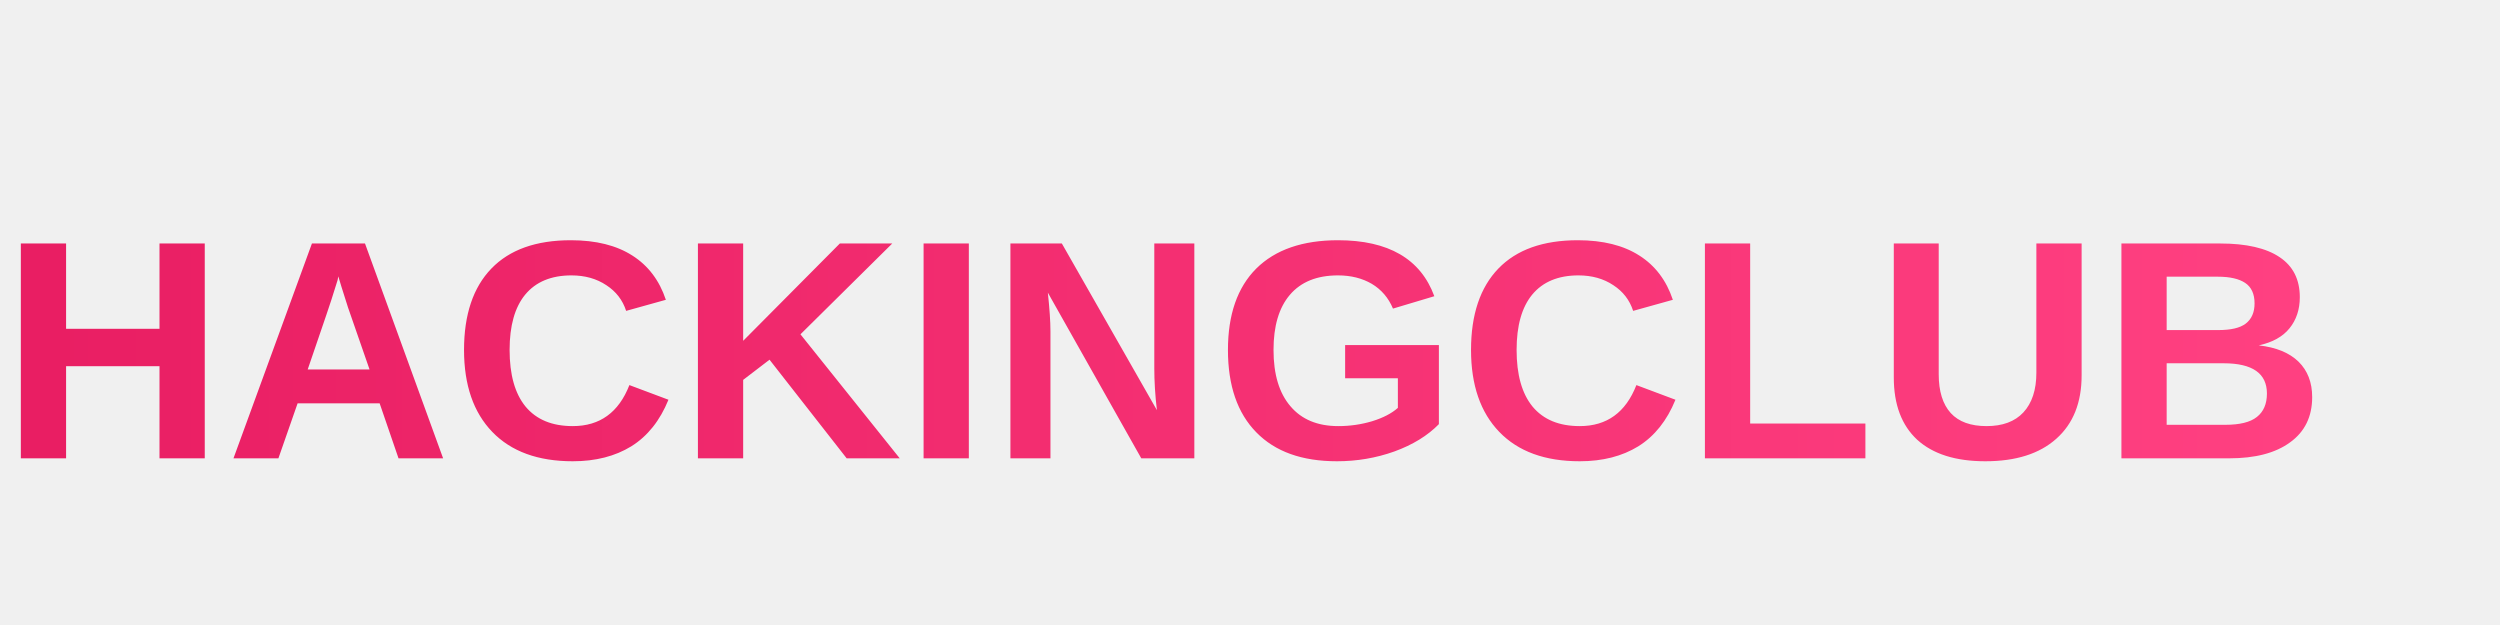
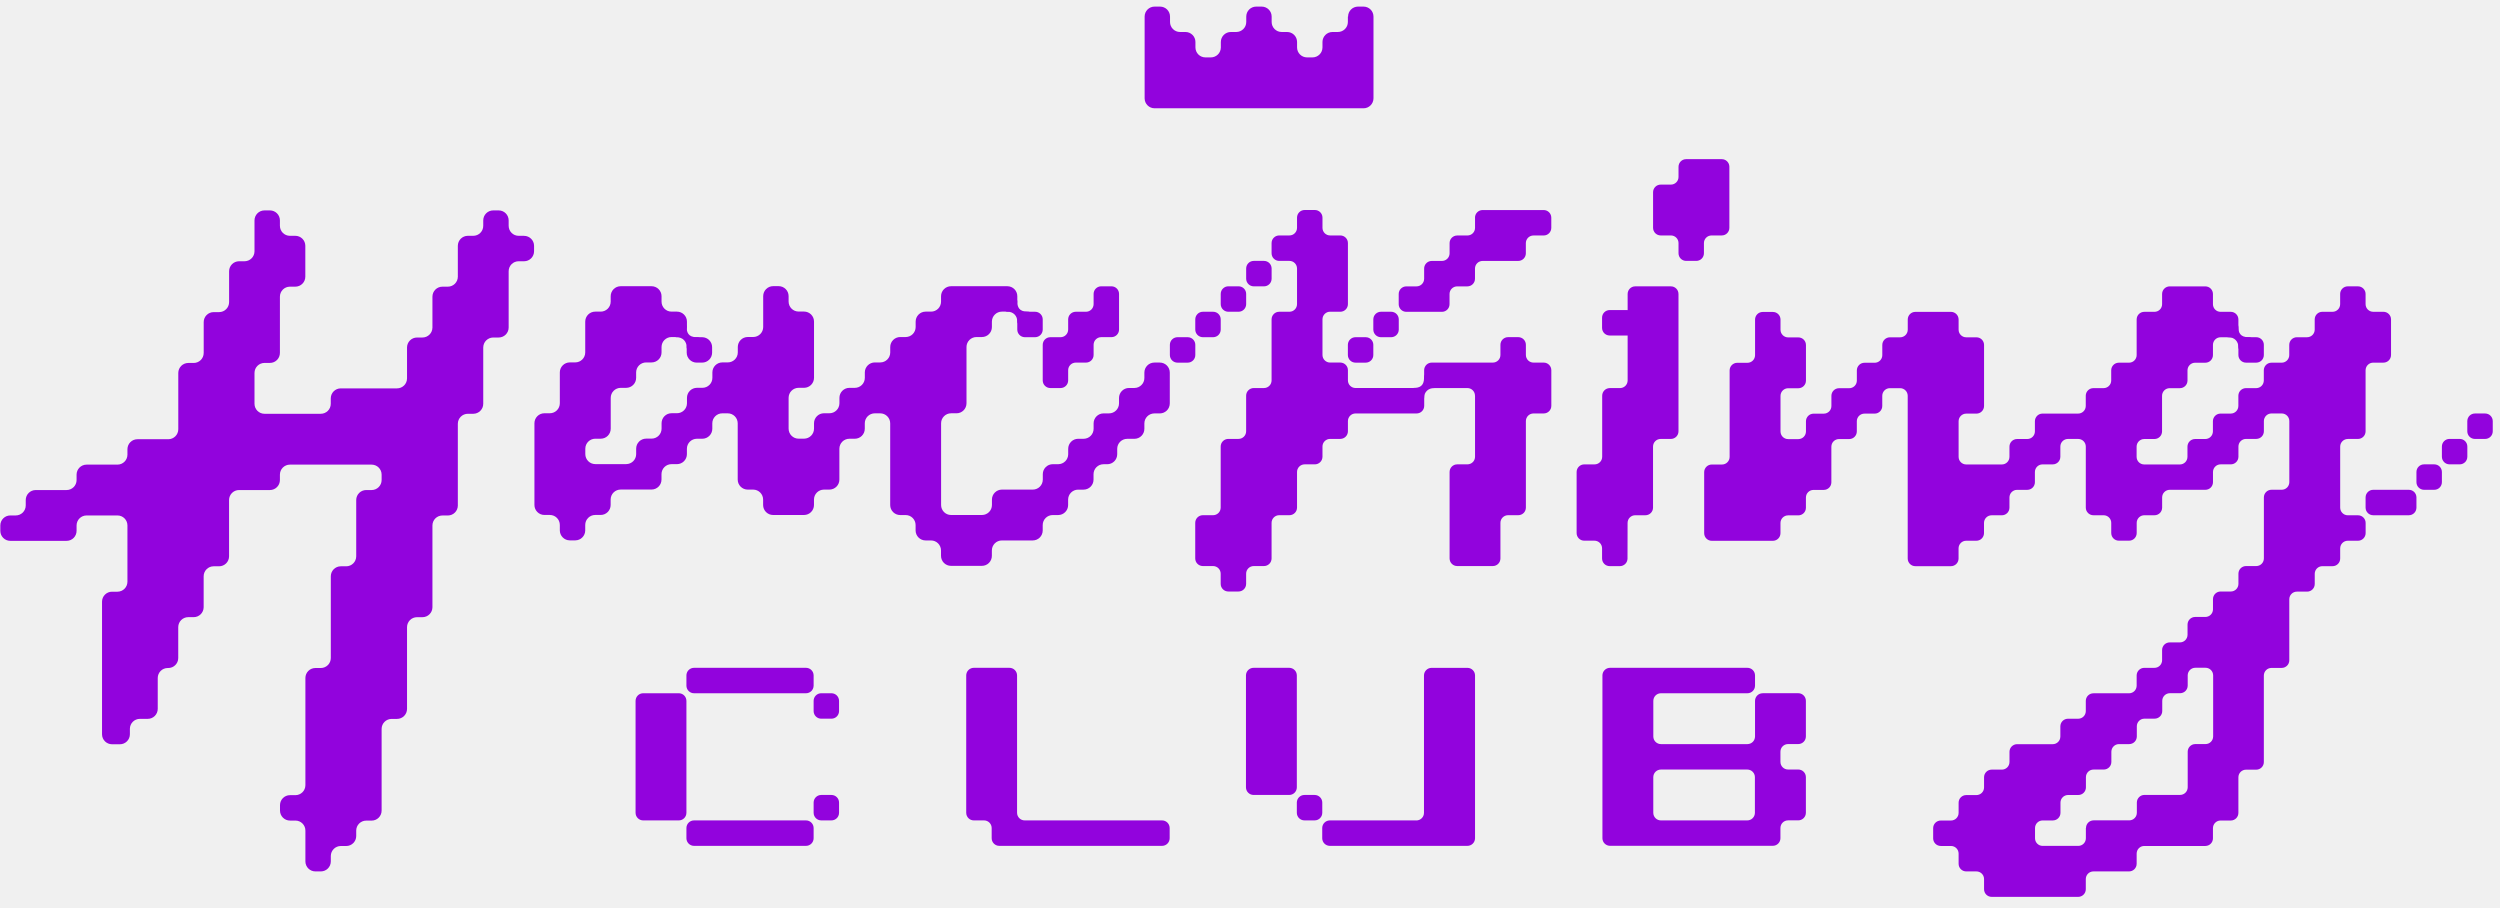
- <svg xmlns="http://www.w3.org/2000/svg" viewBox="0 0 120 30" width="120" height="30">
+ <svg xmlns="http://www.w3.org/2000/svg" width="201" height="73" viewBox="0 0 201 73" fill="none">
+   <g clip-path="url(#clip0_88_938)">
+     <path d="M42.135 18.959H41.699C41.254 18.959 40.896 18.598 40.896 18.156V17.72C40.896 17.275 40.535 16.916 40.092 16.916H39.657C39.211 16.916 38.853 17.278 38.853 17.72V18.156C38.853 18.601 38.492 18.959 38.05 18.959H37.614C37.169 18.959 36.81 19.321 36.81 19.763V22.244C36.81 22.69 36.449 23.048 36.007 23.048H35.571C35.126 23.048 34.768 23.409 34.768 23.851V26.333C34.768 26.778 34.406 27.136 33.964 27.136H33.529C33.083 27.136 32.725 27.498 32.725 27.94V30.422C32.725 30.867 32.364 31.225 31.922 31.225H27.397C26.952 31.225 26.594 31.587 26.594 32.029V32.464C26.594 32.91 26.232 33.268 25.79 33.268H21.266C20.821 33.268 20.462 32.906 20.462 32.464V29.983C20.462 29.537 20.824 29.179 21.266 29.179H21.702C22.147 29.179 22.505 28.818 22.505 28.376V23.851C22.505 23.406 22.867 23.048 23.309 23.048H23.744C24.19 23.048 24.548 22.686 24.548 22.244V19.763C24.548 19.317 24.186 18.959 23.744 18.959H23.309C22.863 18.959 22.505 18.598 22.505 18.156V17.72C22.505 17.275 22.144 16.916 21.702 16.916H21.266C20.821 16.916 20.462 17.278 20.462 17.72V20.202C20.462 20.647 20.101 21.005 19.659 21.005H19.223C18.778 21.005 18.42 21.366 18.42 21.809V24.29C18.42 24.735 18.058 25.094 17.616 25.094H17.181C16.735 25.094 16.377 25.455 16.377 25.897V28.379C16.377 28.824 16.016 29.182 15.574 29.182H15.138C14.693 29.182 14.334 29.544 14.334 29.986V34.51C14.334 34.956 13.973 35.314 13.531 35.314H11.049C10.604 35.314 10.246 35.675 10.246 36.117V36.553C10.246 36.998 9.884 37.356 9.442 37.356H6.961C6.515 37.356 6.157 37.718 6.157 38.16V38.596C6.157 39.041 5.796 39.399 5.354 39.399H2.872C2.427 39.399 2.069 39.761 2.069 40.203V40.638C2.069 41.084 1.707 41.442 1.265 41.442H0.829C0.384 41.442 0.026 41.803 0.026 42.245V42.681C0.026 43.126 0.387 43.484 0.829 43.484H5.354C5.799 43.484 6.157 43.123 6.157 42.681V42.245C6.157 41.8 6.519 41.442 6.961 41.442H9.442C9.888 41.442 10.246 41.803 10.246 42.245V46.77C10.246 47.215 9.884 47.573 9.442 47.573H9.007C8.561 47.573 8.203 47.934 8.203 48.377V59.035C8.203 59.481 8.565 59.839 9.007 59.839H9.639C10.085 59.839 10.443 59.477 10.443 59.035V58.6C10.443 58.154 10.804 57.796 11.246 57.796H11.879C12.324 57.796 12.682 57.435 12.682 56.993V54.511C12.682 54.066 13.044 53.708 13.486 53.708H13.528C13.973 53.708 14.331 53.346 14.331 52.904V50.422C14.331 49.977 14.693 49.619 15.135 49.619H15.57C16.016 49.619 16.374 49.258 16.374 48.816V46.334C16.374 45.889 16.735 45.53 17.177 45.53H17.613C18.058 45.53 18.417 45.169 18.417 44.727V40.203C18.417 39.757 18.778 39.399 19.22 39.399H21.702C22.147 39.399 22.505 39.038 22.505 38.596V38.16C22.505 37.715 22.867 37.356 23.309 37.356H29.879C30.324 37.356 30.682 37.718 30.682 38.16V38.596C30.682 39.041 30.321 39.399 29.879 39.399H29.443C28.998 39.399 28.64 39.761 28.64 40.203V44.727C28.64 45.172 28.278 45.53 27.836 45.53H27.401C26.955 45.53 26.597 45.892 26.597 46.334V52.904C26.597 53.349 26.236 53.708 25.794 53.708H25.358C24.913 53.708 24.554 54.066 24.554 54.511V63.127C24.554 63.573 24.193 63.931 23.751 63.931H23.315C22.87 63.931 22.512 64.292 22.512 64.734V65.17C22.512 65.615 22.873 65.974 23.315 65.974H23.751C24.196 65.974 24.554 66.335 24.554 66.777V69.259C24.554 69.704 24.916 70.062 25.358 70.062H25.794C26.239 70.062 26.597 69.701 26.597 69.259V68.823C26.597 68.378 26.959 68.019 27.401 68.019H27.836C28.282 68.019 28.64 67.658 28.64 67.216V66.78C28.64 66.335 29.001 65.977 29.443 65.977H29.879C30.324 65.977 30.682 65.615 30.682 65.173V58.603C30.682 58.158 31.044 57.8 31.486 57.8H31.922C32.367 57.8 32.725 57.438 32.725 56.996V50.426C32.725 49.98 33.087 49.622 33.529 49.622H33.964C34.41 49.622 34.768 49.261 34.768 48.819V42.248C34.768 41.803 35.129 41.445 35.571 41.445H36.007C36.452 41.445 36.81 41.084 36.81 40.642V34.071C36.81 33.626 37.172 33.268 37.614 33.268H38.05C38.495 33.268 38.853 32.906 38.853 32.464V27.94C38.853 27.495 39.215 27.136 39.657 27.136H40.092C40.538 27.136 40.896 26.775 40.896 26.333V21.809C40.896 21.363 41.257 21.005 41.699 21.005H42.135C42.58 21.005 42.939 20.644 42.939 20.202V19.766C42.939 19.321 42.577 18.962 42.135 18.962" fill="#9203DD" />
+     <path d="M57.254 28.35V27.914C57.254 27.469 56.892 27.111 56.45 27.111H56.014C55.569 27.111 55.211 27.472 55.211 27.914V28.35C55.211 28.795 55.572 29.154 56.014 29.154H56.45C56.895 29.154 57.254 28.795 57.254 28.35Z" fill="#9203DD" />
+     <path d="M84.448 31.199H85.267C85.606 31.199 85.88 30.925 85.88 30.586V29.767C85.88 29.428 86.155 29.153 86.493 29.153H87.313C87.652 29.153 87.926 28.879 87.926 28.54V27.721C87.926 27.382 88.201 27.107 88.539 27.107H89.359C89.698 27.107 89.972 26.833 89.972 26.494V23.632C89.972 23.293 89.698 23.019 89.359 23.019H88.539C88.201 23.019 87.926 23.293 87.926 23.632V24.452C87.926 24.79 87.652 25.065 87.313 25.065H86.493C86.155 25.065 85.88 25.339 85.88 25.678V26.497C85.88 26.836 85.606 27.111 85.267 27.111H84.448C84.109 27.111 83.835 27.385 83.835 27.724V30.586C83.835 30.925 84.109 31.199 84.448 31.199Z" fill="#9203DD" />
+     <path d="M83.835 26.497V25.678C83.835 25.339 83.56 25.065 83.221 25.065H82.402C82.063 25.065 81.789 25.339 81.789 25.678V26.497C81.789 26.836 82.063 27.111 82.402 27.111H83.221C83.56 27.111 83.835 26.836 83.835 26.497Z" fill="#9203DD" />
+     <path d="M108.983 29.157H109.802C110.141 29.157 110.415 28.883 110.415 28.544V27.724C110.415 27.385 110.141 27.111 109.802 27.111H108.983C108.644 27.111 108.369 27.385 108.369 27.724V28.544C108.369 28.883 108.644 29.157 108.983 29.157Z" fill="#9203DD" />
+     <path d="M111.028 27.111H111.848C112.187 27.111 112.461 26.836 112.461 26.497V25.678C112.461 25.339 112.187 25.065 111.848 25.065H111.028C110.69 25.065 110.415 25.339 110.415 25.678V26.497C110.415 26.836 110.69 27.111 111.028 27.111Z" fill="#9203DD" />
+     <path d="M118.593 17.501V18.32C118.593 18.659 118.318 18.933 117.979 18.933H117.16C116.821 18.933 116.547 19.208 116.547 19.547V20.366C116.547 20.705 116.272 20.979 115.934 20.979H115.114C114.775 20.979 114.501 21.254 114.501 21.592V22.412C114.501 22.751 114.226 23.025 113.888 23.025H113.068C112.729 23.025 112.455 23.299 112.455 23.638V24.458C112.455 24.797 112.729 25.071 113.068 25.071H115.93C116.269 25.071 116.543 24.797 116.543 24.458V23.638C116.543 23.299 116.818 23.025 117.157 23.025H117.976C118.315 23.025 118.589 22.751 118.589 22.412V21.592C118.589 21.254 118.864 20.979 119.203 20.979H122.065C122.404 20.979 122.678 20.705 122.678 20.366V19.547C122.678 19.208 122.952 18.933 123.291 18.933H124.111C124.45 18.933 124.724 18.659 124.724 18.32V17.501C124.724 17.162 124.45 16.887 124.111 16.887H119.203C118.864 16.887 118.589 17.162 118.589 17.501" fill="#9203DD" />
+     <path d="M188.761 35.291H189.58C189.919 35.291 190.193 35.017 190.193 34.678V29.77C190.193 29.431 190.468 29.157 190.807 29.157H191.626C191.965 29.157 192.239 28.882 192.239 28.543V25.681C192.239 25.342 191.965 25.068 191.626 25.068H190.807C190.468 25.068 190.193 24.794 190.193 24.455V23.635C190.193 23.296 189.919 23.022 189.58 23.022H188.761C188.422 23.022 188.148 23.296 188.148 23.635V24.455C188.148 24.794 187.873 25.068 187.534 25.068H186.715C186.376 25.068 186.102 25.342 186.102 25.681V26.501C186.102 26.84 185.827 27.114 185.488 27.114H184.669C184.33 27.114 184.056 27.388 184.056 27.727V28.547C184.056 28.885 183.781 29.16 183.443 29.16H182.623C182.284 29.16 182.01 29.434 182.01 29.773V30.593C182.01 30.931 181.735 31.206 181.397 31.206H180.577C180.238 31.206 179.964 31.48 179.964 31.819V32.639C179.964 32.977 179.69 33.252 179.351 33.252H178.531C178.192 33.252 177.918 33.526 177.918 33.865V34.684C177.918 35.023 177.644 35.297 177.305 35.297H176.485C176.146 35.297 175.872 35.572 175.872 35.911V36.73C175.872 37.069 175.598 37.343 175.259 37.343H172.397C172.058 37.343 171.783 37.069 171.783 36.73V35.911C171.783 35.572 172.058 35.297 172.397 35.297H173.216C173.555 35.297 173.829 35.023 173.829 34.684V31.822C173.829 31.483 174.104 31.209 174.442 31.209H175.262C175.601 31.209 175.875 30.935 175.875 30.596V29.776C175.875 29.437 176.15 29.163 176.488 29.163H177.308C177.647 29.163 177.921 28.889 177.921 28.55V27.73C177.921 27.391 178.195 27.117 178.534 27.117H179.354C179.693 27.117 179.967 26.843 179.967 26.504V25.684C179.967 25.345 179.693 25.071 179.354 25.071H178.534C178.195 25.071 177.921 24.797 177.921 24.458V23.638C177.921 23.299 177.647 23.025 177.308 23.025H174.446C174.107 23.025 173.833 23.299 173.833 23.638V24.458C173.833 24.797 173.558 25.071 173.219 25.071H172.4C172.061 25.071 171.787 25.345 171.787 25.684V28.547C171.787 28.885 171.512 29.16 171.173 29.16H170.354C170.015 29.16 169.741 29.434 169.741 29.773V30.593C169.741 30.931 169.466 31.206 169.128 31.206H168.308C167.969 31.206 167.695 31.48 167.695 31.819V32.639C167.695 32.977 167.42 33.252 167.082 33.252H164.219C163.88 33.252 163.606 33.526 163.606 33.865V34.684C163.606 35.023 163.332 35.297 162.993 35.297H162.173C161.835 35.297 161.56 35.572 161.56 35.911V36.73C161.56 37.069 161.286 37.343 160.947 37.343H158.085C157.746 37.343 157.472 37.069 157.472 36.73V33.868C157.472 33.529 157.746 33.255 158.085 33.255H158.904C159.243 33.255 159.518 32.98 159.518 32.642V27.733C159.518 27.395 159.243 27.12 158.904 27.12H158.085C157.746 27.12 157.472 26.846 157.472 26.507V25.688C157.472 25.349 157.197 25.074 156.858 25.074H153.996C153.657 25.074 153.383 25.349 153.383 25.688V26.507C153.383 26.846 153.109 27.12 152.77 27.12H151.95C151.611 27.12 151.337 27.395 151.337 27.733V28.553C151.337 28.892 151.063 29.166 150.724 29.166H149.904C149.565 29.166 149.291 29.441 149.291 29.779V30.599C149.291 30.938 149.017 31.212 148.678 31.212H147.858C147.52 31.212 147.245 31.486 147.245 31.825V32.645C147.245 32.984 146.971 33.258 146.632 33.258H145.812C145.474 33.258 145.199 33.532 145.199 33.871V34.691C145.199 35.03 144.925 35.304 144.586 35.304H143.767C143.428 35.304 143.153 35.03 143.153 34.691V31.828C143.153 31.49 143.428 31.215 143.767 31.215H144.586C144.925 31.215 145.199 30.941 145.199 30.602V27.74C145.199 27.401 144.925 27.127 144.586 27.127H143.767C143.428 27.127 143.153 26.852 143.153 26.514V25.694C143.153 25.355 142.879 25.081 142.54 25.081H141.721C141.382 25.081 141.107 25.355 141.107 25.694V28.556C141.107 28.895 140.833 29.169 140.494 29.169H139.675C139.336 29.169 139.062 29.444 139.062 29.783V36.733C139.062 37.072 138.787 37.347 138.448 37.347H137.629C137.29 37.347 137.016 37.621 137.016 37.96V42.868C137.016 43.207 137.29 43.481 137.629 43.481H142.537C142.876 43.481 143.15 43.207 143.15 42.868V42.048C143.15 41.71 143.424 41.435 143.763 41.435H144.583C144.922 41.435 145.196 41.161 145.196 40.822V40.002C145.196 39.664 145.47 39.389 145.809 39.389H146.629C146.968 39.389 147.242 39.115 147.242 38.776V35.914C147.242 35.575 147.516 35.301 147.855 35.301H148.675C149.014 35.301 149.288 35.026 149.288 34.688V33.868C149.288 33.529 149.562 33.255 149.901 33.255H150.721C151.06 33.255 151.334 32.98 151.334 32.642V31.822C151.334 31.483 151.608 31.209 151.947 31.209H152.767C153.105 31.209 153.38 31.483 153.38 31.822V44.907C153.38 45.246 153.654 45.521 153.993 45.521H156.855C157.194 45.521 157.468 45.246 157.468 44.907V44.088C157.468 43.749 157.743 43.475 158.082 43.475H158.901C159.24 43.475 159.514 43.2 159.514 42.862V42.042C159.514 41.703 159.789 41.429 160.127 41.429H160.947C161.286 41.429 161.56 41.154 161.56 40.816V39.996C161.56 39.657 161.835 39.383 162.173 39.383H162.993C163.332 39.383 163.606 39.109 163.606 38.77V37.95C163.606 37.611 163.88 37.337 164.219 37.337H165.039C165.378 37.337 165.652 37.063 165.652 36.724V35.904C165.652 35.565 165.926 35.291 166.265 35.291H167.085C167.424 35.291 167.698 35.565 167.698 35.904V40.812C167.698 41.151 167.972 41.426 168.311 41.426H169.131C169.47 41.426 169.744 41.7 169.744 42.039V42.858C169.744 43.197 170.018 43.471 170.357 43.471H171.177C171.516 43.471 171.79 43.197 171.79 42.858V42.039C171.79 41.7 172.064 41.426 172.403 41.426H173.223C173.561 41.426 173.836 41.151 173.836 40.812V39.993C173.836 39.654 174.11 39.38 174.449 39.38H177.311C177.65 39.38 177.924 39.105 177.924 38.767V37.947C177.924 37.608 178.199 37.334 178.538 37.334H179.357C179.696 37.334 179.97 37.059 179.97 36.721V35.901C179.97 35.562 180.245 35.288 180.583 35.288H181.403C181.742 35.288 182.016 35.014 182.016 34.675V33.855C182.016 33.516 182.291 33.242 182.629 33.242H183.449C183.788 33.242 184.062 33.516 184.062 33.855V38.763C184.062 39.102 183.788 39.376 183.449 39.376H182.629C182.291 39.376 182.016 39.651 182.016 39.99V44.898C182.016 45.237 181.742 45.511 181.403 45.511H180.583C180.245 45.511 179.97 45.785 179.97 46.124V46.944C179.97 47.283 179.696 47.557 179.357 47.557H178.538C178.199 47.557 177.924 47.831 177.924 48.17V48.99C177.924 49.328 177.65 49.603 177.311 49.603H176.492C176.153 49.603 175.878 49.877 175.878 50.216V51.036C175.878 51.374 175.604 51.649 175.265 51.649H174.446C174.107 51.649 173.833 51.923 173.833 52.262V53.081C173.833 53.42 173.558 53.695 173.219 53.695H172.4C172.061 53.695 171.787 53.969 171.787 54.308V55.127C171.787 55.466 171.512 55.741 171.173 55.741H168.311C167.972 55.741 167.698 56.015 167.698 56.354V57.173C167.698 57.512 167.424 57.786 167.085 57.786H166.265C165.926 57.786 165.652 58.061 165.652 58.4V59.219C165.652 59.558 165.378 59.832 165.039 59.832H162.177C161.838 59.832 161.563 60.107 161.563 60.446V61.265C161.563 61.604 161.289 61.878 160.95 61.878H160.131C159.792 61.878 159.518 62.153 159.518 62.492V63.311C159.518 63.65 159.243 63.924 158.904 63.924H158.085C157.746 63.924 157.472 64.199 157.472 64.537V65.357C157.472 65.696 157.197 65.97 156.858 65.97H156.039C155.7 65.97 155.426 66.245 155.426 66.583V67.403C155.426 67.742 155.7 68.016 156.039 68.016H156.858C157.197 68.016 157.472 68.29 157.472 68.629V69.449C157.472 69.788 157.746 70.062 158.085 70.062H158.904C159.243 70.062 159.518 70.336 159.518 70.675V71.495C159.518 71.834 159.792 72.108 160.131 72.108H167.085C167.424 72.108 167.698 71.834 167.698 71.495V70.675C167.698 70.336 167.972 70.062 168.311 70.062H171.173C171.512 70.062 171.787 69.788 171.787 69.449V68.629C171.787 68.29 172.061 68.016 172.4 68.016H177.308C177.647 68.016 177.921 67.742 177.921 67.403V66.583C177.921 66.245 178.195 65.97 178.534 65.97H179.354C179.693 65.97 179.967 65.696 179.967 65.357V62.495C179.967 62.156 180.241 61.882 180.58 61.882H181.4C181.739 61.882 182.013 61.607 182.013 61.269V54.314C182.013 53.975 182.287 53.701 182.626 53.701H183.446C183.785 53.701 184.059 53.427 184.059 53.088V48.18C184.059 47.841 184.333 47.567 184.672 47.567H185.492C185.831 47.567 186.105 47.292 186.105 46.953V46.134C186.105 45.795 186.379 45.521 186.718 45.521H187.538C187.876 45.521 188.151 45.246 188.151 44.907V44.088C188.151 43.749 188.425 43.475 188.764 43.475H189.584C189.922 43.475 190.197 43.2 190.197 42.862V42.042C190.197 41.703 189.922 41.429 189.584 41.429H188.764C188.425 41.429 188.151 41.154 188.151 40.816V35.907C188.151 35.569 188.425 35.294 188.764 35.294M167.704 66.577V67.397C167.704 67.735 167.43 68.01 167.091 68.01H164.229C163.89 68.01 163.616 67.735 163.616 67.397V66.577C163.616 66.238 163.89 65.964 164.229 65.964H165.049C165.387 65.964 165.662 65.689 165.662 65.351V64.531C165.662 64.192 165.936 63.918 166.275 63.918H167.095C167.433 63.918 167.708 63.644 167.708 63.305V62.485C167.708 62.146 167.982 61.872 168.321 61.872H169.14C169.479 61.872 169.754 61.598 169.754 61.259V60.439C169.754 60.1 170.028 59.826 170.367 59.826H171.186C171.525 59.826 171.8 59.552 171.8 59.213V58.393C171.8 58.054 172.074 57.78 172.413 57.78H173.232C173.571 57.78 173.845 57.506 173.845 57.167V56.347C173.845 56.008 174.12 55.734 174.459 55.734H175.278C175.617 55.734 175.891 55.46 175.891 55.121V54.301C175.891 53.962 176.166 53.688 176.505 53.688H177.324C177.663 53.688 177.937 53.962 177.937 54.301V59.21C177.937 59.548 177.663 59.823 177.324 59.823H176.505C176.166 59.823 175.891 60.097 175.891 60.436V63.298C175.891 63.637 175.617 63.911 175.278 63.911H172.416C172.077 63.911 171.803 64.186 171.803 64.525V65.344C171.803 65.683 171.528 65.957 171.19 65.957H168.327C167.988 65.957 167.714 66.232 167.714 66.57" fill="#9203DD" />
+     <path d="M190.193 39.993V40.812C190.193 41.151 190.468 41.426 190.806 41.426H193.669C194.008 41.426 194.282 41.151 194.282 40.812V39.993C194.282 39.654 194.008 39.38 193.669 39.38H190.806C190.468 39.38 190.193 39.654 190.193 39.993Z" fill="#9203DD" />
+     <path d="M194.895 39.38H195.715C196.054 39.38 196.328 39.105 196.328 38.767V37.947C196.328 37.608 196.054 37.334 195.715 37.334H194.895C194.556 37.334 194.282 37.608 194.282 37.947V38.767C194.282 39.105 194.556 39.38 194.895 39.38Z" fill="#9203DD" />
+     <path d="M196.941 37.334H197.761C198.1 37.334 198.374 37.059 198.374 36.721V35.901C198.374 35.562 198.1 35.288 197.761 35.288H196.941C196.602 35.288 196.328 35.562 196.328 35.901V36.721C196.328 37.059 196.602 37.334 196.941 37.334Z" fill="#9203DD" />
+     <path d="M198.371 33.858V34.678C198.371 35.017 198.645 35.291 198.984 35.291H199.803C200.142 35.291 200.417 35.017 200.417 34.678V33.858C200.417 33.519 200.142 33.245 199.803 33.245H198.984C198.645 33.245 198.371 33.519 198.371 33.858Z" fill="#9203DD" />
+     <path d="M135.563 20.976H136.383C136.722 20.976 136.996 20.702 136.996 20.363V19.543C136.996 19.204 137.27 18.93 137.609 18.93H138.429C138.768 18.93 139.042 18.656 139.042 18.317V13.409C139.042 13.07 138.768 12.796 138.429 12.796H135.567C135.228 12.796 134.953 13.07 134.953 13.409V14.228C134.953 14.567 134.679 14.842 134.34 14.842H133.521C133.182 14.842 132.907 15.116 132.907 15.455V18.317C132.907 18.656 133.182 18.93 133.521 18.93H134.34C134.679 18.93 134.953 19.204 134.953 19.543V20.363C134.953 20.702 135.228 20.976 135.567 20.976" fill="#9203DD" />
+     <path d="M118.593 31.812V36.721C118.593 37.059 118.318 37.334 117.979 37.334H117.16C116.821 37.334 116.547 37.608 116.547 37.947V44.898C116.547 45.237 116.821 45.511 117.16 45.511H120.022C120.361 45.511 120.635 45.237 120.635 44.898V42.036C120.635 41.697 120.91 41.422 121.248 41.422H122.068C122.407 41.422 122.681 41.148 122.681 40.809V33.855C122.681 33.516 122.955 33.242 123.294 33.242H124.114C124.453 33.242 124.727 32.968 124.727 32.629V29.767C124.727 29.428 124.453 29.153 124.114 29.153H123.294C122.955 29.153 122.681 28.879 122.681 28.54V27.721C122.681 27.382 122.407 27.107 122.068 27.107H121.248C120.91 27.107 120.635 27.382 120.635 27.721V28.54C120.635 28.879 120.361 29.153 120.022 29.153H115.114C114.775 29.153 114.501 29.428 114.501 29.767V30.586C114.501 30.925 114.775 31.199 115.114 31.199H117.976C118.315 31.199 118.589 31.474 118.589 31.812" fill="#9203DD" />
+     <path d="M91.208 31.193H90.772C90.327 31.193 89.969 31.554 89.969 31.996V32.432C89.969 32.877 89.608 33.236 89.165 33.236H88.73C88.284 33.236 87.926 33.597 87.926 34.039V34.475C87.926 34.92 87.565 35.278 87.123 35.278H86.687C86.242 35.278 85.883 35.64 85.883 36.082V36.517C85.883 36.963 85.522 37.321 85.08 37.321H84.644C84.199 37.321 83.841 37.682 83.841 38.124V38.56C83.841 39.005 83.479 39.364 83.037 39.364H80.556C80.11 39.364 79.752 39.725 79.752 40.167V40.603C79.752 41.048 79.391 41.406 78.949 41.406H76.467C76.022 41.406 75.664 41.045 75.664 40.603V34.032C75.664 33.587 76.025 33.229 76.467 33.229H76.903C77.348 33.229 77.706 32.868 77.706 32.425V27.901C77.706 27.456 78.068 27.098 78.51 27.098H78.945C79.391 27.098 79.749 26.736 79.749 26.294V25.858C79.749 25.413 80.11 25.055 80.552 25.055H80.988C81.433 25.055 81.792 24.694 81.792 24.252V23.816C81.792 23.37 81.43 23.012 80.988 23.012H76.464C76.019 23.012 75.66 23.374 75.66 23.816V24.252C75.66 24.697 75.299 25.055 74.857 25.055H74.421C73.976 25.055 73.618 25.416 73.618 25.858V26.294C73.618 26.739 73.256 27.098 72.814 27.098H72.379C71.933 27.098 71.575 27.459 71.575 27.901V28.337C71.575 28.782 71.213 29.14 70.771 29.14H70.336C69.891 29.14 69.532 29.502 69.532 29.944V30.38C69.532 30.825 69.171 31.183 68.729 31.183H68.293C67.848 31.183 67.49 31.544 67.49 31.987V32.422C67.49 32.868 67.128 33.226 66.686 33.226H66.25C65.805 33.226 65.447 33.587 65.447 34.029V34.465C65.447 34.91 65.085 35.269 64.643 35.269H64.208C63.762 35.269 63.404 34.907 63.404 34.465V31.983C63.404 31.538 63.766 31.18 64.208 31.18H64.643C65.089 31.18 65.447 30.818 65.447 30.376V25.852C65.447 25.407 65.085 25.049 64.643 25.049H64.208C63.762 25.049 63.404 24.687 63.404 24.245V23.809C63.404 23.364 63.043 23.006 62.601 23.006H62.165C61.72 23.006 61.361 23.367 61.361 23.809V26.291C61.361 26.736 61 27.095 60.558 27.095H60.122C59.677 27.095 59.319 27.456 59.319 27.898V28.334C59.319 28.779 58.957 29.137 58.515 29.137H58.08C57.634 29.137 57.276 29.499 57.276 29.941V30.376C57.276 30.822 56.915 31.18 56.473 31.18H56.037C55.592 31.18 55.233 31.541 55.233 31.983V32.419C55.233 32.864 54.872 33.223 54.43 33.223H53.994C53.549 33.223 53.191 33.584 53.191 34.026V34.462C53.191 34.907 52.829 35.265 52.387 35.265H51.952C51.506 35.265 51.148 35.627 51.148 36.069V36.511C51.148 36.956 50.787 37.314 50.344 37.314H47.863C47.418 37.314 47.059 36.953 47.059 36.511V36.075C47.059 35.63 47.421 35.272 47.863 35.272H48.298C48.744 35.272 49.102 34.91 49.102 34.468V31.987C49.102 31.541 49.464 31.183 49.906 31.183H50.341C50.787 31.183 51.145 30.822 51.145 30.38V29.944C51.145 29.499 51.506 29.14 51.948 29.14H52.384C52.829 29.14 53.188 28.779 53.188 28.337V27.901C53.188 27.456 53.549 27.098 53.991 27.098H54.427C54.872 27.098 55.23 26.736 55.23 26.294V25.858C55.23 25.413 54.869 25.055 54.427 25.055H53.991C53.546 25.055 53.188 24.694 53.188 24.252V23.816C53.188 23.37 52.826 23.012 52.384 23.012H49.902C49.457 23.012 49.099 23.374 49.099 23.816V24.252C49.099 24.697 48.737 25.055 48.295 25.055H47.863C47.418 25.052 47.053 25.41 47.053 25.858V28.334C47.053 28.779 46.691 29.137 46.249 29.137H45.814C45.368 29.137 45.01 29.499 45.01 29.941V32.422C45.01 32.868 44.649 33.226 44.207 33.226H43.771C43.326 33.226 42.968 33.587 42.968 34.029V40.599C42.968 41.045 43.329 41.403 43.771 41.403H44.207C44.652 41.403 45.01 41.764 45.01 42.206V42.642C45.01 43.087 45.372 43.446 45.814 43.446H46.249C46.695 43.446 47.053 43.084 47.053 42.642V42.206C47.053 41.761 47.414 41.403 47.856 41.403H48.292C48.737 41.403 49.096 41.042 49.096 40.599V40.164C49.096 39.718 49.457 39.36 49.899 39.36H52.381C52.826 39.36 53.184 38.999 53.184 38.557V38.121C53.184 37.676 53.546 37.318 53.988 37.318H54.423C54.869 37.318 55.227 36.956 55.227 36.514V36.078C55.227 35.633 55.588 35.275 56.031 35.275H56.466C56.911 35.275 57.27 34.913 57.27 34.471V34.036C57.27 33.59 57.631 33.232 58.073 33.232H58.509C58.954 33.232 59.312 33.594 59.312 34.036V38.56C59.312 39.005 59.674 39.364 60.116 39.364H60.551C60.997 39.364 61.355 39.725 61.355 40.167V40.603C61.355 41.048 61.716 41.406 62.158 41.406H64.64C65.085 41.406 65.444 41.045 65.444 40.603V40.167C65.444 39.722 65.805 39.364 66.247 39.364H66.683C67.128 39.364 67.486 39.002 67.486 38.56V36.078C67.486 35.633 67.848 35.275 68.29 35.275H68.725C69.171 35.275 69.529 34.913 69.529 34.471V34.036C69.529 33.59 69.89 33.232 70.333 33.232H70.768C71.213 33.232 71.572 33.594 71.572 34.036V40.606C71.572 41.051 71.933 41.41 72.375 41.41H72.811C73.256 41.41 73.614 41.771 73.614 42.213V42.649C73.614 43.094 73.976 43.452 74.418 43.452H74.854C75.299 43.452 75.657 43.814 75.657 44.256V44.691C75.657 45.137 76.019 45.495 76.461 45.495H78.942C79.388 45.495 79.746 45.133 79.746 44.691V44.256C79.746 43.81 80.107 43.452 80.549 43.452H83.031C83.476 43.452 83.834 43.091 83.834 42.649V42.213C83.834 41.768 84.196 41.41 84.638 41.41H85.073C85.519 41.41 85.877 41.048 85.877 40.606V40.17C85.877 39.725 86.239 39.367 86.681 39.367H87.116C87.561 39.367 87.92 39.005 87.92 38.563V38.128C87.92 37.682 88.281 37.324 88.723 37.324H89.02C89.466 37.324 89.824 36.963 89.824 36.521V36.085C89.824 35.64 90.185 35.281 90.627 35.281H91.205C91.65 35.281 92.008 34.92 92.008 34.478V34.042C92.008 33.597 92.367 33.239 92.812 33.239H93.248C93.693 33.239 94.051 32.877 94.051 32.435V29.954C94.051 29.508 93.69 29.15 93.248 29.15H92.812C92.367 29.15 92.008 29.512 92.008 29.954V30.389C92.008 30.835 91.647 31.193 91.205 31.193" fill="#9203DD" />
+     <path d="M94.671 29.157H95.49C95.829 29.157 96.103 28.883 96.103 28.544V27.724C96.103 27.385 95.829 27.111 95.49 27.111H94.671C94.332 27.111 94.058 27.385 94.058 27.724V28.544C94.058 28.883 94.332 29.157 94.671 29.157Z" fill="#9203DD" />
+     <path d="M96.713 27.111H97.533C97.872 27.111 98.146 26.836 98.146 26.497V25.678C98.146 25.339 97.872 25.065 97.533 25.065H96.713C96.375 25.065 96.1 25.339 96.1 25.678V26.497C96.1 26.836 96.375 27.111 96.713 27.111Z" fill="#9203DD" />
+     <path d="M100.805 23.022H101.625C101.964 23.022 102.238 22.748 102.238 22.409V21.589C102.238 21.25 101.964 20.976 101.625 20.976H100.805C100.466 20.976 100.192 21.25 100.192 21.589V22.409C100.192 22.748 100.466 23.022 100.805 23.022Z" fill="#9203DD" />
+     <path d="M98.759 25.065H99.579C99.918 25.065 100.192 24.79 100.192 24.452V23.632C100.192 23.293 99.918 23.019 99.579 23.019H98.759C98.421 23.019 98.146 23.293 98.146 23.632V24.452C98.146 24.79 98.421 25.065 98.759 25.065Z" fill="#9203DD" />
+     <path d="M106.94 25.065H107.76C108.098 25.065 108.373 24.79 108.373 24.452V19.543C108.373 19.204 108.098 18.93 107.76 18.93H106.94C106.601 18.93 106.327 18.656 106.327 18.317V17.497C106.327 17.159 106.052 16.884 105.714 16.884H104.894C104.555 16.884 104.281 17.159 104.281 17.497V18.317C104.281 18.656 104.007 18.93 103.668 18.93H102.848C102.509 18.93 102.235 19.204 102.235 19.543V20.363C102.235 20.702 102.509 20.976 102.848 20.976H103.668C104.007 20.976 104.281 21.25 104.281 21.589V24.452C104.281 24.79 104.007 25.065 103.668 25.065H102.848C102.509 25.065 102.235 25.339 102.235 25.678V30.586C102.235 30.925 101.961 31.199 101.622 31.199H100.802C100.463 31.199 100.189 31.474 100.189 31.812V34.675C100.189 35.014 99.915 35.288 99.576 35.288H98.756C98.417 35.288 98.143 35.562 98.143 35.901V40.809C98.143 41.148 97.869 41.422 97.53 41.422H96.71C96.371 41.422 96.097 41.697 96.097 42.036V44.898C96.097 45.237 96.371 45.511 96.71 45.511H97.53C97.869 45.511 98.143 45.785 98.143 46.124V46.944C98.143 47.283 98.417 47.557 98.756 47.557H99.576C99.915 47.557 100.189 47.283 100.189 46.944V46.124C100.189 45.785 100.463 45.511 100.802 45.511H101.622C101.961 45.511 102.235 45.237 102.235 44.898V42.036C102.235 41.697 102.509 41.422 102.848 41.422H103.668C104.007 41.422 104.281 41.148 104.281 40.809V37.947C104.281 37.608 104.555 37.334 104.894 37.334H105.714C106.052 37.334 106.327 37.059 106.327 36.721V35.901C106.327 35.562 106.601 35.288 106.94 35.288H107.76C108.098 35.288 108.373 35.014 108.373 34.675V33.855C108.373 33.516 108.647 33.242 108.986 33.242H113.894C114.233 33.242 114.507 32.968 114.507 32.629V31.809C114.507 31.47 114.233 31.196 113.894 31.196H108.986C108.647 31.196 108.373 30.922 108.373 30.583V29.763C108.373 29.424 108.098 29.15 107.76 29.15H106.94C106.601 29.15 106.327 28.876 106.327 28.537V25.675C106.327 25.336 106.601 25.061 106.94 25.061" fill="#9203DD" />
+     <path d="M182.013 28.544V27.724C182.013 27.385 181.739 27.111 181.4 27.111H180.58C180.241 27.111 179.967 27.385 179.967 27.724V28.544C179.967 28.883 180.241 29.157 180.58 29.157H181.4C181.739 29.157 182.013 28.883 182.013 28.544Z" fill="#9203DD" />
+     <path d="M132.907 23.022H131.475C131.136 23.022 130.862 23.296 130.862 23.635V24.952L130.852 24.929H129.419C129.08 24.929 128.806 25.203 128.806 25.542V26.362C128.806 26.701 129.08 26.975 129.419 26.975H130.862V30.589C130.862 30.928 130.587 31.202 130.248 31.202H129.429C129.09 31.202 128.816 31.477 128.816 31.816V36.724C128.816 37.063 128.541 37.337 128.202 37.337H127.373C127.034 37.337 126.76 37.611 126.76 37.95V42.858C126.76 43.197 127.034 43.471 127.373 43.471H128.193C128.532 43.471 128.806 43.746 128.806 44.085V44.904C128.806 45.243 129.08 45.517 129.419 45.517H130.239C130.578 45.517 130.852 45.243 130.852 44.904L130.858 42.039C130.858 41.7 131.133 41.426 131.471 41.426H132.291C132.63 41.426 132.904 41.151 132.904 40.812V35.904C132.904 35.565 133.179 35.291 133.517 35.291H134.337C134.676 35.291 134.95 35.017 134.95 34.678V23.635C134.95 23.296 134.676 23.022 134.337 23.022H132.904H132.907Z" fill="#9203DD" />
+     <path d="M66.028 57.783H66.847C67.186 57.783 67.46 57.509 67.46 57.17V56.351C67.46 56.012 67.186 55.737 66.847 55.737H66.028C65.689 55.737 65.415 56.012 65.415 56.351V57.17C65.415 57.509 65.689 57.783 66.028 57.783Z" fill="#9203DD" />
+     <path d="M51.713 55.737C51.374 55.737 51.1 56.012 51.1 56.351V65.348C51.1 65.686 51.374 65.961 51.713 65.961H54.575C54.914 65.961 55.188 65.686 55.188 65.348V56.351C55.188 56.012 54.914 55.737 54.575 55.737H51.713Z" fill="#9203DD" />
+     <path d="M66.028 65.96H66.847C67.186 65.96 67.46 65.686 67.46 65.347V64.528C67.46 64.189 67.186 63.915 66.847 63.915H66.028C65.689 63.915 65.415 64.189 65.415 64.528V65.347C65.415 65.686 65.689 65.96 66.028 65.96Z" fill="#9203DD" />
+     <path d="M55.801 53.692H64.802C65.14 53.692 65.415 53.966 65.415 54.305V55.124C65.415 55.463 65.14 55.738 64.802 55.738H55.801C55.462 55.738 55.188 55.463 55.188 55.124V54.305C55.188 53.966 55.462 53.692 55.801 53.692Z" fill="#9203DD" />
+     <path d="M64.802 65.961H55.801C55.463 65.961 55.188 66.235 55.188 66.574V67.394C55.188 67.732 55.463 68.007 55.801 68.007H64.802C65.14 68.007 65.415 67.732 65.415 67.394V66.574C65.415 66.235 65.14 65.961 64.802 65.961Z" fill="#9203DD" />
+     <path d="M103.652 53.692H100.789C100.451 53.692 100.176 53.966 100.176 54.305V63.302C100.176 63.64 100.451 63.915 100.789 63.915H103.652C103.99 63.915 104.265 63.64 104.265 63.302V54.305C104.265 53.966 103.99 53.692 103.652 53.692Z" fill="#9203DD" />
+     <path d="M104.265 64.528V65.347C104.265 65.686 104.539 65.96 104.878 65.96H105.697C106.036 65.96 106.311 65.686 106.311 65.347V64.528C106.311 64.189 106.036 63.915 105.697 63.915H104.878C104.539 63.915 104.265 64.189 104.265 64.528Z" fill="#9203DD" />
+     <path d="M113.875 65.961H106.921C106.582 65.961 106.307 66.235 106.307 66.574V67.394C106.307 67.732 106.582 68.007 106.921 68.007H117.979C118.318 68.007 118.593 67.732 118.593 67.394V54.308C118.593 53.969 118.318 53.695 117.979 53.695H115.101C114.762 53.695 114.488 53.969 114.488 54.308V65.351C114.488 65.69 114.214 65.964 113.875 65.964" fill="#9203DD" />
+     <path d="M82.386 65.961C82.047 65.961 81.772 65.686 81.772 65.348V54.305C81.772 53.966 81.498 53.692 81.159 53.692H78.297C77.958 53.692 77.684 53.966 77.684 54.305V65.348C77.684 65.686 77.958 65.961 78.297 65.961H79.117C79.456 65.961 79.73 66.235 79.73 66.574V67.394C79.73 67.732 80.004 68.007 80.343 68.007H93.428C93.767 68.007 94.041 67.732 94.041 67.394V66.574C94.041 66.235 93.767 65.961 93.428 65.961H82.386Z" fill="#9203DD" />
+     <path d="M141.717 55.738C141.378 55.738 141.104 56.012 141.104 56.351V59.213C141.104 59.552 140.83 59.826 140.491 59.826H133.54C133.201 59.826 132.927 59.552 132.927 59.213V56.351C132.927 56.012 133.201 55.738 133.54 55.738H140.491C140.83 55.738 141.104 55.463 141.104 55.124V54.305C141.104 53.966 140.83 53.692 140.491 53.692H129.448C129.109 53.692 128.835 53.966 128.835 54.305V67.39C128.835 67.729 129.109 68.003 129.448 68.003H142.534C142.872 68.003 143.147 67.729 143.147 67.39V66.571C143.147 66.232 143.421 65.957 143.76 65.957H144.58C144.918 65.957 145.193 65.683 145.193 65.344V62.482C145.193 62.143 144.918 61.869 144.58 61.869H143.76C143.421 61.869 143.147 61.595 143.147 61.256V60.436C143.147 60.097 143.421 59.823 143.76 59.823H144.58C144.918 59.823 145.193 59.549 145.193 59.21V56.347C145.193 56.009 144.918 55.734 144.58 55.734H141.717V55.738ZM140.481 65.961H133.537C133.198 65.961 132.924 65.686 132.924 65.348V62.485C132.924 62.146 133.198 61.872 133.537 61.872H140.481C140.82 61.872 141.094 62.146 141.094 62.485V65.348C141.094 65.686 140.82 65.961 140.481 65.961Z" fill="#9203DD" />
+     <path d="M108.369 1.333V1.769C108.369 2.214 108.008 2.572 107.566 2.572H107.13C106.685 2.572 106.327 2.934 106.327 3.376V3.812C106.327 4.257 105.965 4.615 105.523 4.615H105.088C104.642 4.615 104.284 4.254 104.284 3.812V3.376C104.284 2.931 103.926 2.572 103.48 2.572H103.045C102.6 2.572 102.241 2.211 102.241 1.769V1.333C102.241 0.888 101.88 0.53 101.438 0.53H101.002C100.557 0.53 100.199 0.888 100.199 1.333V1.769C100.199 2.214 99.837 2.572 99.395 2.572H98.959C98.514 2.572 98.156 2.934 98.156 3.376V3.812C98.156 4.257 97.794 4.615 97.352 4.615H96.917C96.471 4.615 96.113 4.254 96.113 3.812V3.376C96.113 2.931 95.752 2.572 95.31 2.572H94.874C94.429 2.572 94.07 2.211 94.07 1.769V1.333C94.07 0.888 93.709 0.53 93.267 0.53H92.831C92.386 0.53 92.028 0.888 92.028 1.333V7.904C92.028 8.349 92.389 8.707 92.831 8.707H109.625C110.07 8.707 110.428 8.346 110.428 7.904V1.333C110.428 0.888 110.067 0.53 109.625 0.53H109.189C108.744 0.53 108.386 0.888 108.386 1.333" fill="#9203DD" />
+     <path d="M56.153 27.872C56.153 27.872 55.208 28.392 55.208 27.917C55.208 27.443 54.888 27.114 54.404 27.114C53.92 27.114 54.811 26.304 54.811 26.304C54.811 26.304 55.208 25.9 55.208 26.307C55.208 26.714 55.337 27.111 56.011 27.111C56.686 27.111 56.153 27.869 56.153 27.869" fill="#9203DD" />
+     <path d="M180.912 27.872C180.912 27.872 179.967 28.392 179.967 27.917C179.967 27.443 179.647 27.114 179.163 27.114C178.679 27.114 179.57 26.304 179.57 26.304C179.57 26.304 179.967 25.9 179.967 26.307C179.967 26.714 180.096 27.111 180.77 27.111C181.445 27.111 180.912 27.869 180.912 27.869" fill="#9203DD" />
+     <path d="M82.737 25.817C82.737 25.817 81.792 26.336 81.792 25.862C81.792 25.387 81.472 25.058 80.988 25.058C80.504 25.058 81.395 24.248 81.395 24.248C81.395 24.248 81.792 23.845 81.792 24.252C81.792 24.658 81.921 25.055 82.595 25.055C83.27 25.055 82.737 25.814 82.737 25.814" fill="#9203DD" />
+     <path d="M115.256 30.241C115.256 30.241 115.785 31.199 115.314 31.199C114.843 31.199 114.497 31.506 114.497 31.99C114.497 32.474 113.687 31.583 113.687 31.583C113.687 31.583 113.284 31.186 113.691 31.186C114.097 31.186 114.494 31.057 114.494 30.383C114.494 29.708 115.252 30.241 115.252 30.241" fill="#9203DD" />
+   </g>
  <defs>
-     <linearGradient id="hc-grad" x1="0%" y1="0%" x2="100%" y2="0%">
-       <stop offset="0%" style="stop-color:#e91e63" />
-       <stop offset="100%" style="stop-color:#ff4081" />
-     </linearGradient>
+     <clipPath id="clip0_88_938">
+       <rect width="200.417" height="71.565" fill="white" transform="translate(0 0.529785)" />
+     </clipPath>
  </defs>
-   <text x="0" y="22" font-family="Arial, sans-serif" font-size="15" font-weight="700" fill="url(#hc-grad)">HACKINGCLUB</text>
</svg>
